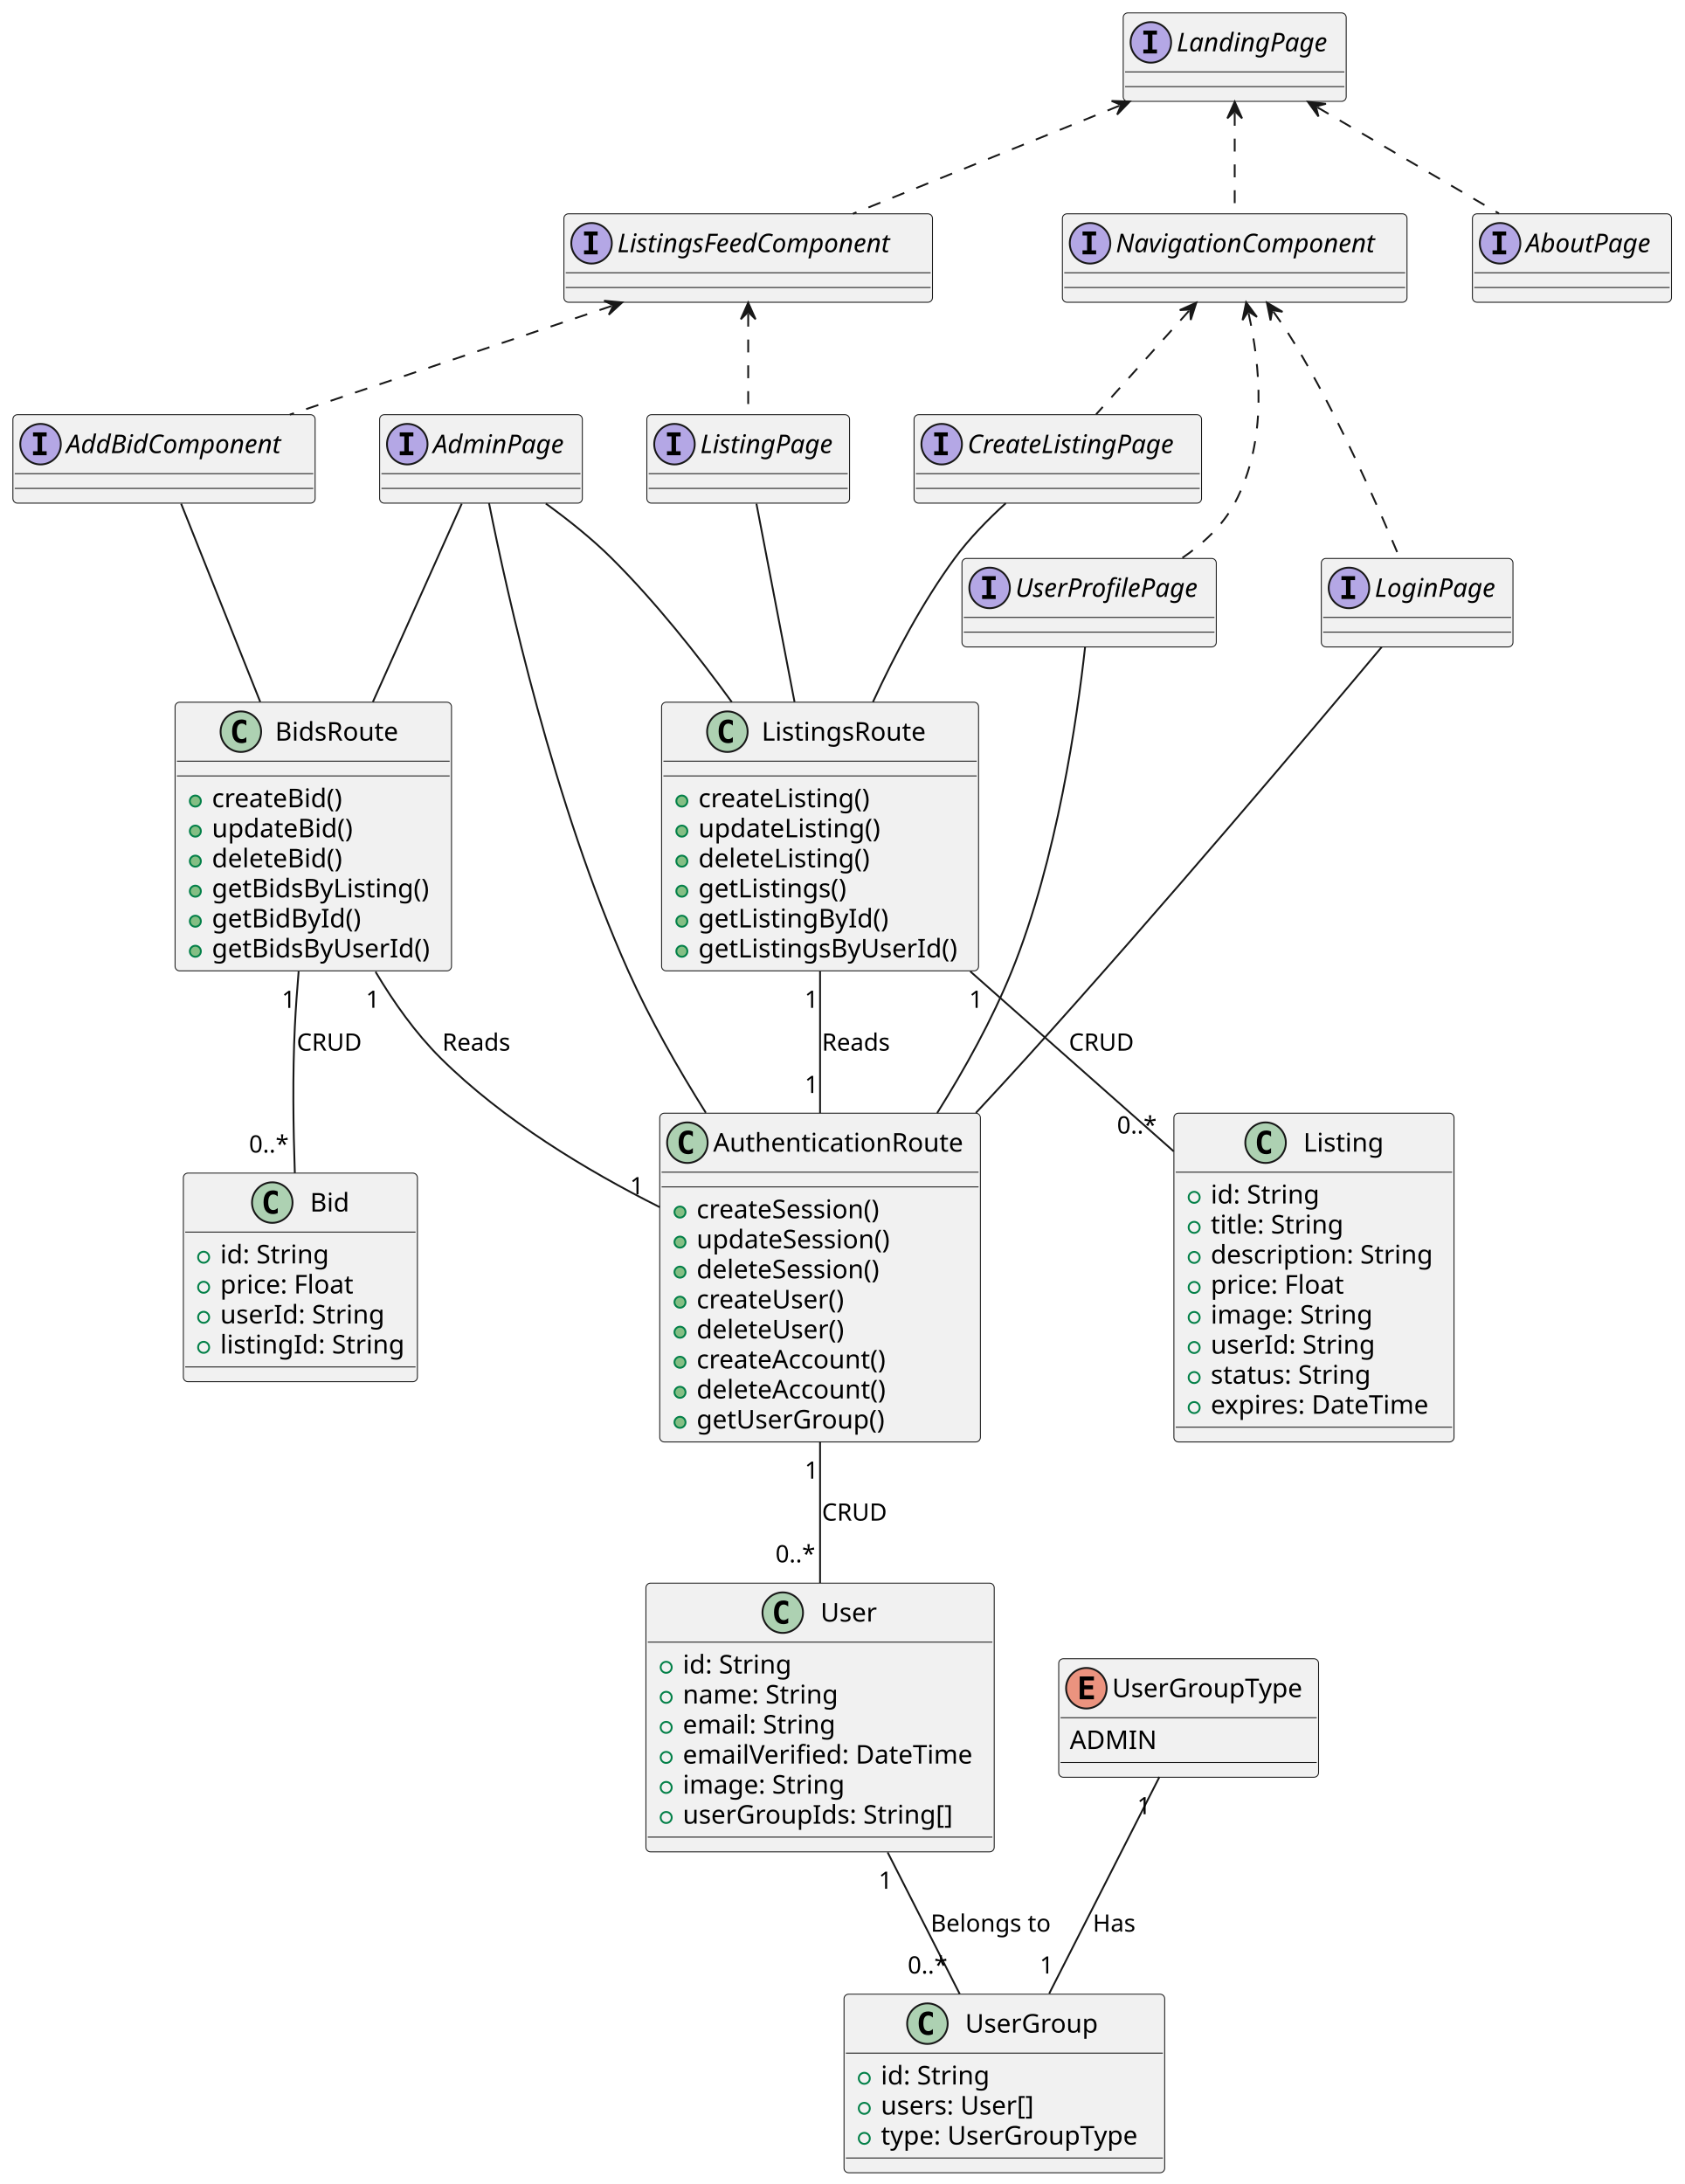
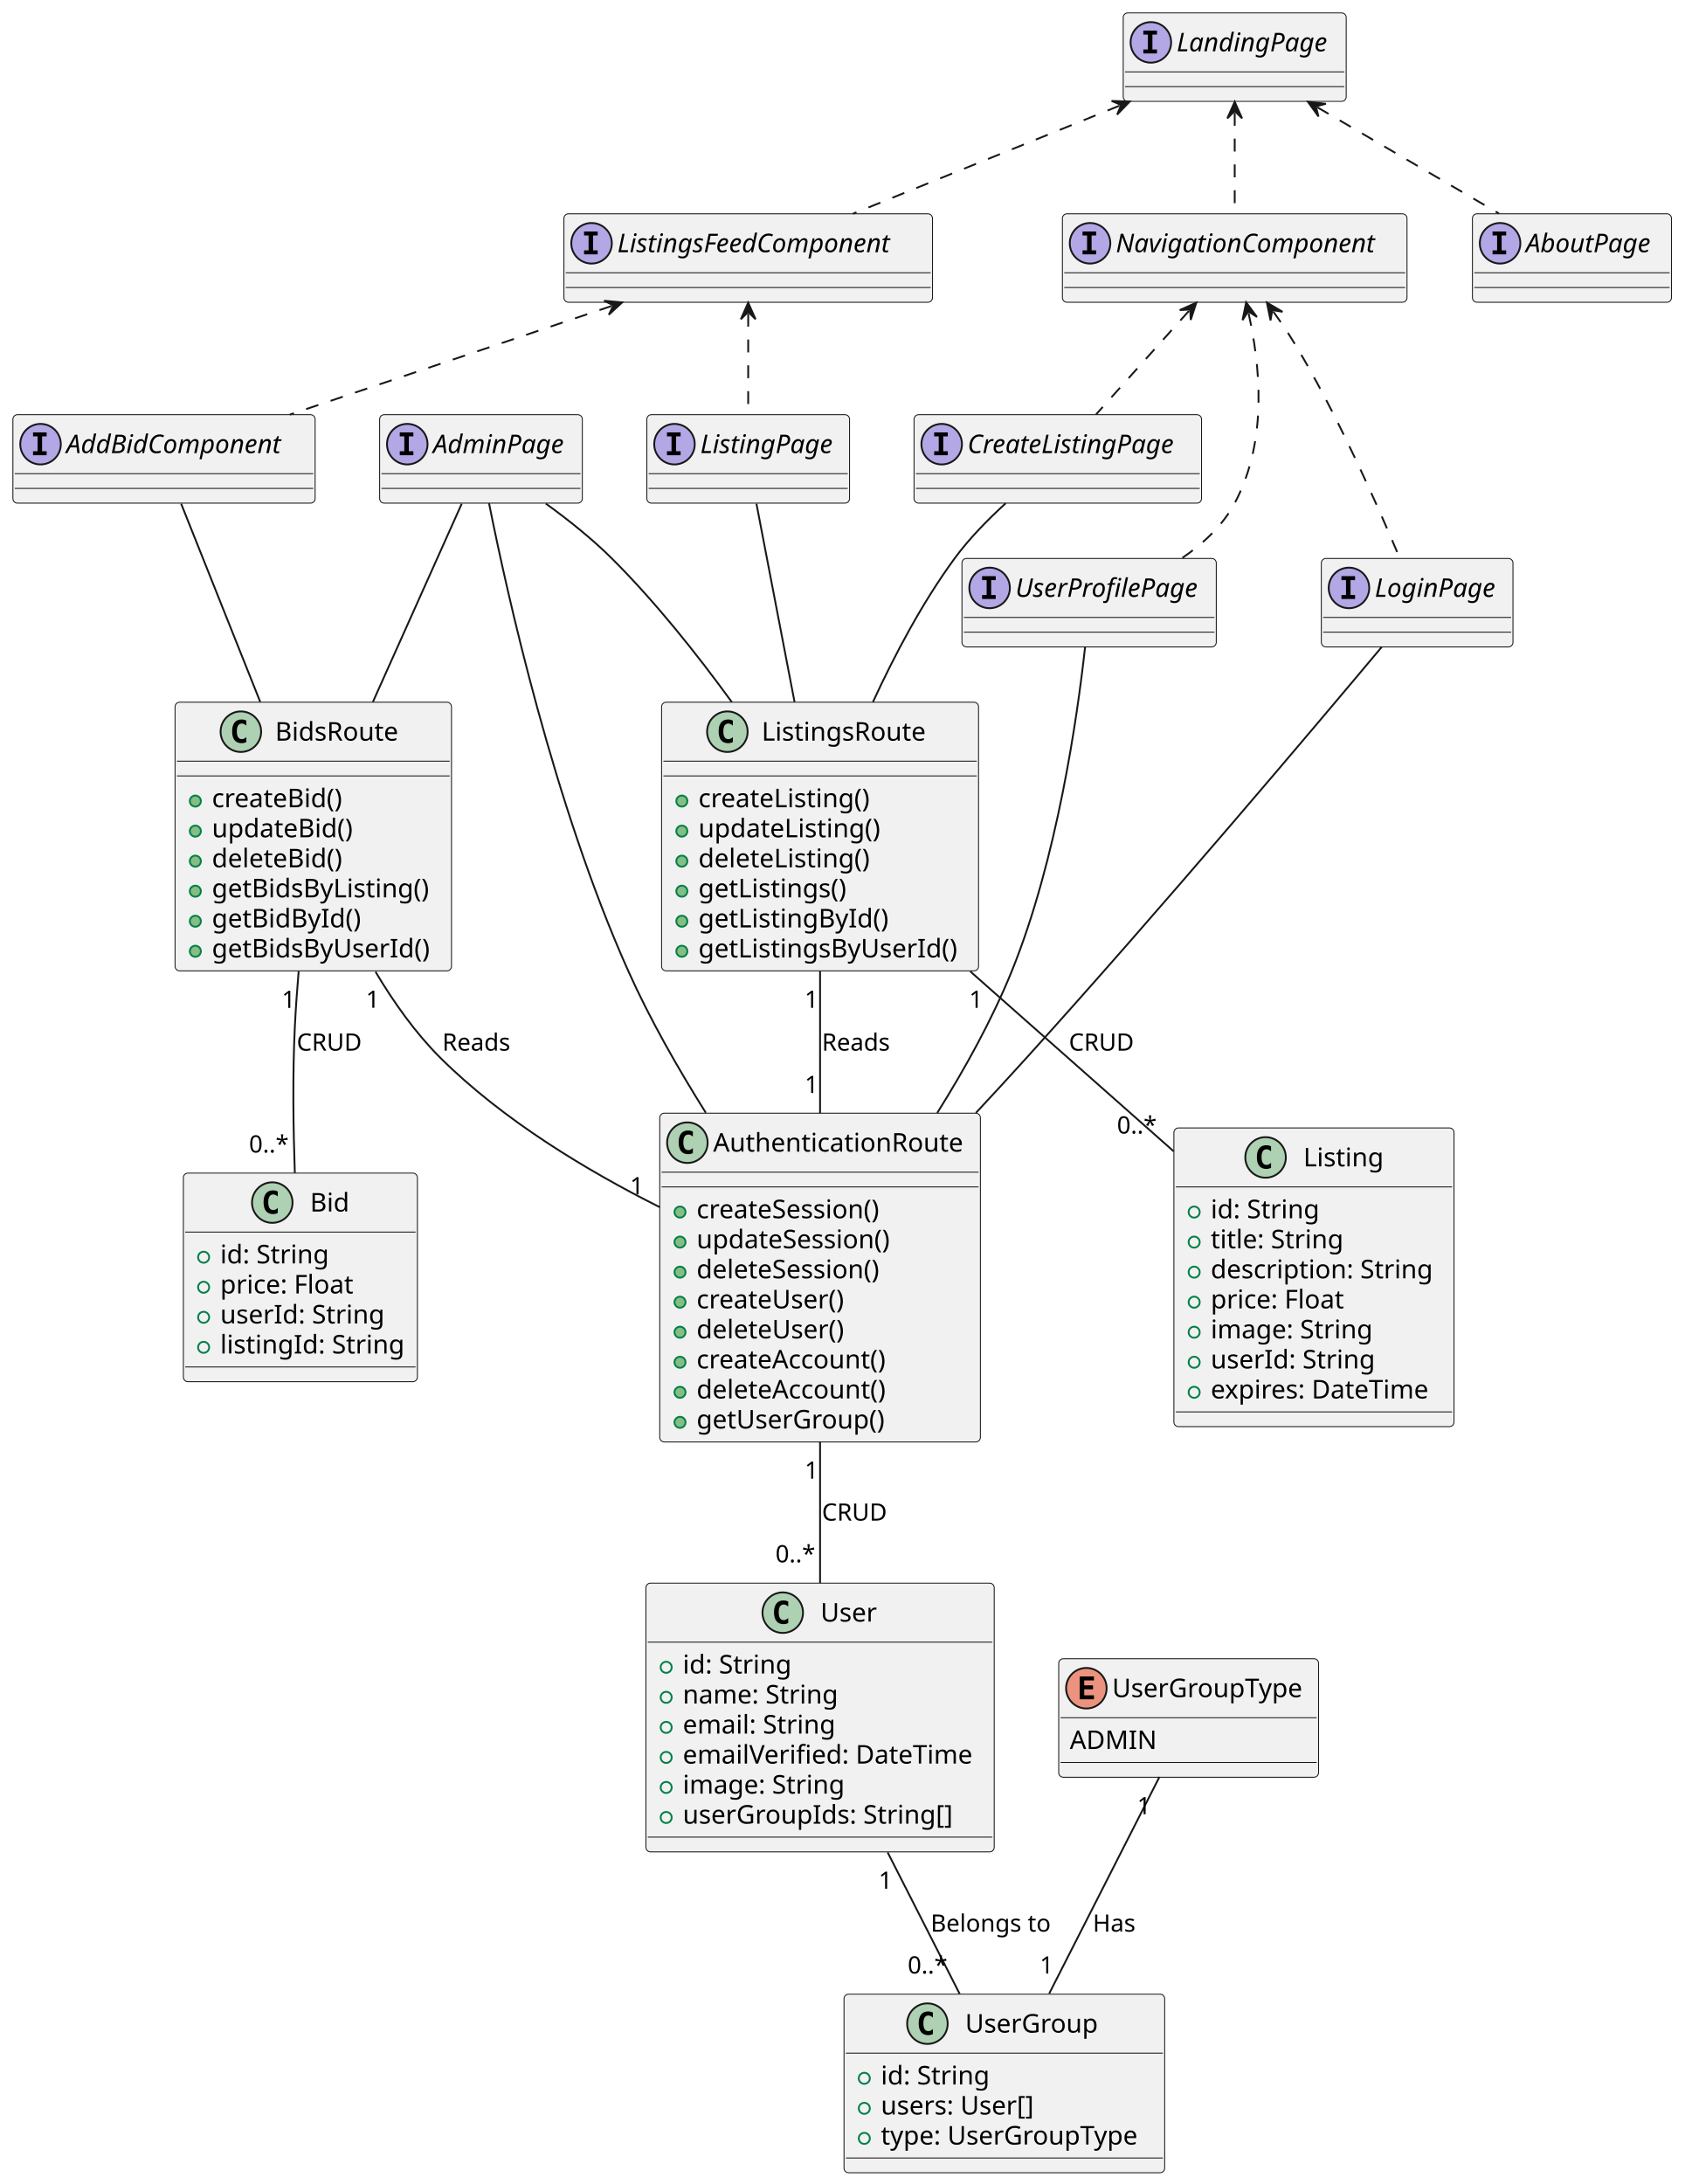
<svg xmlns="http://www.w3.org/2000/svg" contentStyleType="text/css" height="1185px" preserveAspectRatio="none" style="width:914px;height:1185px;background:#FFFFFF;" version="1.1" viewBox="0 0 914 1185" width="914px" zoomAndPan="magnify">
  <defs />
  <g>
    <g id="elem_User">
      <rect codeLine="24" fill="#F1F1F1" height="145.781" id="User" rx="2.5" ry="2.5" style="stroke:#181818;stroke-width:0.5;" width="189" x="350.5" y="859" />
      <ellipse cx="424.75" cy="875" fill="#ADD1B2" rx="11" ry="11" style="stroke:#181818;stroke-width:1.0;" />
      <path d="M427.719,880.641 Q427.141,880.938 426.5,881.078 Q425.859,881.234 425.156,881.234 Q422.656,881.234 421.328,879.594 Q420.016,877.938 420.016,874.812 Q420.016,871.688 421.328,870.031 Q422.656,868.375 425.156,868.375 Q425.859,868.375 426.5,868.531 Q427.156,868.688 427.719,868.984 L427.719,871.703 Q427.094,871.125 426.5,870.859 Q425.906,870.578 425.281,870.578 Q423.938,870.578 423.25,871.656 Q422.562,872.719 422.562,874.812 Q422.562,876.906 423.25,877.984 Q423.938,879.047 425.281,879.047 Q425.906,879.047 426.5,878.781 Q427.094,878.5 427.719,877.922 L427.719,880.641 Z " fill="#000000" />
      <text fill="#000000" font-family="sans-serif" font-size="14" lengthAdjust="spacing" textLength="32" x="445.25" y="879.847">User</text>
      <line style="stroke:#181818;stroke-width:0.5;" x1="351.5" x2="538.5" y1="891" y2="891" />
      <ellipse cx="361.5" cy="904.648" fill="none" rx="3" ry="3" style="stroke:#038048;stroke-width:1.0;" />
      <text fill="#000000" font-family="sans-serif" font-size="14" lengthAdjust="spacing" textLength="61" x="370.5" y="907.995">id: String</text>
      <ellipse cx="361.5" cy="920.945" fill="none" rx="3" ry="3" style="stroke:#038048;stroke-width:1.0;" />
      <text fill="#000000" font-family="sans-serif" font-size="14" lengthAdjust="spacing" textLength="88" x="370.5" y="924.292">name: String</text>
      <ellipse cx="361.5" cy="937.242" fill="none" rx="3" ry="3" style="stroke:#038048;stroke-width:1.0;" />
      <text fill="#000000" font-family="sans-serif" font-size="14" lengthAdjust="spacing" textLength="85" x="370.5" y="940.589">email: String</text>
      <ellipse cx="361.5" cy="953.539" fill="none" rx="3" ry="3" style="stroke:#038048;stroke-width:1.0;" />
      <text fill="#000000" font-family="sans-serif" font-size="14" lengthAdjust="spacing" textLength="163" x="370.5" y="956.886">emailVerified: DateTime</text>
      <ellipse cx="361.5" cy="969.836" fill="none" rx="3" ry="3" style="stroke:#038048;stroke-width:1.0;" />
      <text fill="#000000" font-family="sans-serif" font-size="14" lengthAdjust="spacing" textLength="91" x="370.5" y="973.183">image: String</text>
      <ellipse cx="361.5" cy="986.133" fill="none" rx="3" ry="3" style="stroke:#038048;stroke-width:1.0;" />
      <text fill="#000000" font-family="sans-serif" font-size="14" lengthAdjust="spacing" textLength="153" x="370.5" y="989.48">userGroupIds: String[]</text>
      <line style="stroke:#181818;stroke-width:0.5;" x1="351.5" x2="538.5" y1="996.781" y2="996.781" />
    </g>
    <g id="elem_Listing">
-       <rect codeLine="33" fill="#F1F1F1" height="178.375" id="Listing" rx="2.5" ry="2.5" style="stroke:#181818;stroke-width:0.5;" width="152" x="637" y="604" />
-       <ellipse cx="686.75" cy="620" fill="#ADD1B2" rx="11" ry="11" style="stroke:#181818;stroke-width:1.0;" />
-       <path d="M689.719,625.641 Q689.141,625.938 688.5,626.078 Q687.859,626.234 687.156,626.234 Q684.656,626.234 683.328,624.594 Q682.016,622.938 682.016,619.812 Q682.016,616.688 683.328,615.031 Q684.656,613.375 687.156,613.375 Q687.859,613.375 688.5,613.531 Q689.156,613.688 689.719,613.984 L689.719,616.703 Q689.094,616.125 688.5,615.859 Q687.906,615.578 687.281,615.578 Q685.938,615.578 685.25,616.656 Q684.562,617.719 684.562,619.812 Q684.562,621.906 685.25,622.984 Q685.938,624.047 687.281,624.047 Q687.906,624.047 688.5,623.781 Q689.094,623.5 689.719,622.922 L689.719,625.641 Z " fill="#000000" />
-       <text fill="#000000" font-family="sans-serif" font-size="14" lengthAdjust="spacing" textLength="44" x="707.25" y="624.847">Listing</text>
-       <line style="stroke:#181818;stroke-width:0.5;" x1="638" x2="788" y1="636" y2="636" />
-       <ellipse cx="648" cy="649.648" fill="none" rx="3" ry="3" style="stroke:#038048;stroke-width:1.0;" />
-       <text fill="#000000" font-family="sans-serif" font-size="14" lengthAdjust="spacing" textLength="61" x="657" y="652.995">id: String</text>
-       <ellipse cx="648" cy="665.945" fill="none" rx="3" ry="3" style="stroke:#038048;stroke-width:1.0;" />
-       <text fill="#000000" font-family="sans-serif" font-size="14" lengthAdjust="spacing" textLength="74" x="657" y="669.292">title: String</text>
-       <ellipse cx="648" cy="682.242" fill="none" rx="3" ry="3" style="stroke:#038048;stroke-width:1.0;" />
-       <text fill="#000000" font-family="sans-serif" font-size="14" lengthAdjust="spacing" textLength="126" x="657" y="685.589">description: String</text>
-       <ellipse cx="648" cy="698.539" fill="none" rx="3" ry="3" style="stroke:#038048;stroke-width:1.0;" />
-       <text fill="#000000" font-family="sans-serif" font-size="14" lengthAdjust="spacing" textLength="76" x="657" y="701.886">price: Float</text>
-       <ellipse cx="648" cy="714.836" fill="none" rx="3" ry="3" style="stroke:#038048;stroke-width:1.0;" />
-       <text fill="#000000" font-family="sans-serif" font-size="14" lengthAdjust="spacing" textLength="91" x="657" y="718.183">image: String</text>
-       <ellipse cx="648" cy="731.133" fill="none" rx="3" ry="3" style="stroke:#038048;stroke-width:1.0;" />
-       <text fill="#000000" font-family="sans-serif" font-size="14" lengthAdjust="spacing" textLength="92" x="657" y="734.48">userId: String</text>
-       <ellipse cx="648" cy="747.43" fill="none" rx="3" ry="3" style="stroke:#038048;stroke-width:1.0;" />
-       <text fill="#000000" font-family="sans-serif" font-size="14" lengthAdjust="spacing" textLength="92" x="657" y="750.776">status: String</text>
-       <ellipse cx="648" cy="763.727" fill="none" rx="3" ry="3" style="stroke:#038048;stroke-width:1.0;" />
-       <text fill="#000000" font-family="sans-serif" font-size="14" lengthAdjust="spacing" textLength="126" x="657" y="767.073">expires: DateTime</text>
-       <line style="stroke:#181818;stroke-width:0.5;" x1="638" x2="788" y1="774.375" y2="774.375" />
+       <rect codeLine="33" fill="#F1F1F1" height="162.078" id="Listing" rx="2.5" ry="2.5" style="stroke:#181818;stroke-width:0.5;" width="152" x="637" y="612" />
+       <ellipse cx="686.75" cy="628" fill="#ADD1B2" rx="11" ry="11" style="stroke:#181818;stroke-width:1.0;" />
+       <path d="M689.719,633.641 Q689.141,633.938 688.5,634.078 Q687.859,634.234 687.156,634.234 Q684.656,634.234 683.328,632.594 Q682.016,630.938 682.016,627.812 Q682.016,624.688 683.328,623.031 Q684.656,621.375 687.156,621.375 Q687.859,621.375 688.5,621.531 Q689.156,621.688 689.719,621.984 L689.719,624.703 Q689.094,624.125 688.5,623.859 Q687.906,623.578 687.281,623.578 Q685.938,623.578 685.25,624.656 Q684.562,625.719 684.562,627.812 Q684.562,629.906 685.25,630.984 Q685.938,632.047 687.281,632.047 Q687.906,632.047 688.5,631.781 Q689.094,631.5 689.719,630.922 L689.719,633.641 Z " fill="#000000" />
+       <text fill="#000000" font-family="sans-serif" font-size="14" lengthAdjust="spacing" textLength="44" x="707.25" y="632.847">Listing</text>
+       <line style="stroke:#181818;stroke-width:0.5;" x1="638" x2="788" y1="644" y2="644" />
+       <ellipse cx="648" cy="657.648" fill="none" rx="3" ry="3" style="stroke:#038048;stroke-width:1.0;" />
+       <text fill="#000000" font-family="sans-serif" font-size="14" lengthAdjust="spacing" textLength="61" x="657" y="660.995">id: String</text>
+       <ellipse cx="648" cy="673.945" fill="none" rx="3" ry="3" style="stroke:#038048;stroke-width:1.0;" />
+       <text fill="#000000" font-family="sans-serif" font-size="14" lengthAdjust="spacing" textLength="74" x="657" y="677.292">title: String</text>
+       <ellipse cx="648" cy="690.242" fill="none" rx="3" ry="3" style="stroke:#038048;stroke-width:1.0;" />
+       <text fill="#000000" font-family="sans-serif" font-size="14" lengthAdjust="spacing" textLength="126" x="657" y="693.589">description: String</text>
+       <ellipse cx="648" cy="706.539" fill="none" rx="3" ry="3" style="stroke:#038048;stroke-width:1.0;" />
+       <text fill="#000000" font-family="sans-serif" font-size="14" lengthAdjust="spacing" textLength="76" x="657" y="709.886">price: Float</text>
+       <ellipse cx="648" cy="722.836" fill="none" rx="3" ry="3" style="stroke:#038048;stroke-width:1.0;" />
+       <text fill="#000000" font-family="sans-serif" font-size="14" lengthAdjust="spacing" textLength="91" x="657" y="726.183">image: String</text>
+       <ellipse cx="648" cy="739.133" fill="none" rx="3" ry="3" style="stroke:#038048;stroke-width:1.0;" />
+       <text fill="#000000" font-family="sans-serif" font-size="14" lengthAdjust="spacing" textLength="92" x="657" y="742.48">userId: String</text>
+       <ellipse cx="648" cy="755.43" fill="none" rx="3" ry="3" style="stroke:#038048;stroke-width:1.0;" />
+       <text fill="#000000" font-family="sans-serif" font-size="14" lengthAdjust="spacing" textLength="126" x="657" y="758.776">expires: DateTime</text>
+       <line style="stroke:#181818;stroke-width:0.5;" x1="638" x2="788" y1="766.078" y2="766.078" />
    </g>
    <g id="elem_Bid">
      <rect codeLine="44" fill="#F1F1F1" height="113.188" id="Bid" rx="2.5" ry="2.5" style="stroke:#181818;stroke-width:0.5;" width="127" x="99.5" y="636.5" />
      <ellipse cx="147.75" cy="652.5" fill="#ADD1B2" rx="11" ry="11" style="stroke:#181818;stroke-width:1.0;" />
      <path d="M150.719,658.141 Q150.141,658.438 149.5,658.578 Q148.859,658.734 148.156,658.734 Q145.656,658.734 144.328,657.094 Q143.016,655.438 143.016,652.312 Q143.016,649.188 144.328,647.531 Q145.656,645.875 148.156,645.875 Q148.859,645.875 149.5,646.031 Q150.156,646.188 150.719,646.484 L150.719,649.203 Q150.094,648.625 149.5,648.359 Q148.906,648.078 148.281,648.078 Q146.938,648.078 146.25,649.156 Q145.562,650.219 145.562,652.312 Q145.562,654.406 146.25,655.484 Q146.938,656.547 148.281,656.547 Q148.906,656.547 149.5,656.281 Q150.094,656 150.719,655.422 L150.719,658.141 Z " fill="#000000" />
      <text fill="#000000" font-family="sans-serif" font-size="14" lengthAdjust="spacing" textLength="22" x="168.25" y="657.347">Bid</text>
      <line style="stroke:#181818;stroke-width:0.5;" x1="100.5" x2="225.5" y1="668.5" y2="668.5" />
      <ellipse cx="110.5" cy="682.148" fill="none" rx="3" ry="3" style="stroke:#038048;stroke-width:1.0;" />
      <text fill="#000000" font-family="sans-serif" font-size="14" lengthAdjust="spacing" textLength="61" x="119.5" y="685.495">id: String</text>
      <ellipse cx="110.5" cy="698.445" fill="none" rx="3" ry="3" style="stroke:#038048;stroke-width:1.0;" />
      <text fill="#000000" font-family="sans-serif" font-size="14" lengthAdjust="spacing" textLength="76" x="119.5" y="701.792">price: Float</text>
      <ellipse cx="110.5" cy="714.742" fill="none" rx="3" ry="3" style="stroke:#038048;stroke-width:1.0;" />
      <text fill="#000000" font-family="sans-serif" font-size="14" lengthAdjust="spacing" textLength="92" x="119.5" y="718.089">userId: String</text>
      <ellipse cx="110.5" cy="731.039" fill="none" rx="3" ry="3" style="stroke:#038048;stroke-width:1.0;" />
      <text fill="#000000" font-family="sans-serif" font-size="14" lengthAdjust="spacing" textLength="101" x="119.5" y="734.386">listingId: String</text>
      <line style="stroke:#181818;stroke-width:0.5;" x1="100.5" x2="225.5" y1="741.688" y2="741.688" />
    </g>
    <g id="elem_UserGroupType">
      <rect codeLine="50" fill="#F1F1F1" height="64.297" id="UserGroupType" rx="2.5" ry="2.5" style="stroke:#181818;stroke-width:0.5;" width="141" x="574.5" y="900" />
      <ellipse cx="589.5" cy="916" fill="#EB937F" rx="11" ry="11" style="stroke:#181818;stroke-width:1.0;" />
      <path d="M593.609,922 L585.891,922 L585.891,909.609 L593.609,909.609 L593.609,911.766 L588.344,911.766 L588.344,914.438 L593.109,914.438 L593.109,916.594 L588.344,916.594 L588.344,919.844 L593.609,919.844 L593.609,922 Z " fill="#000000" />
      <text fill="#000000" font-family="sans-serif" font-size="14" lengthAdjust="spacing" textLength="109" x="603.5" y="920.847">UserGroupType</text>
      <line style="stroke:#181818;stroke-width:0.5;" x1="575.5" x2="714.5" y1="932" y2="932" />
      <text fill="#000000" font-family="sans-serif" font-size="14" lengthAdjust="spacing" textLength="45" x="580.5" y="948.995">ADMIN</text>
      <line style="stroke:#181818;stroke-width:0.5;" x1="575.5" x2="714.5" y1="956.297" y2="956.297" />
    </g>
    <g id="elem_UserGroup">
      <rect codeLine="54" fill="#F1F1F1" height="96.891" id="UserGroup" rx="2.5" ry="2.5" style="stroke:#181818;stroke-width:0.5;" width="174" x="458" y="1082" />
      <ellipse cx="503.25" cy="1098" fill="#ADD1B2" rx="11" ry="11" style="stroke:#181818;stroke-width:1.0;" />
      <path d="M506.219,1103.641 Q505.641,1103.938 505,1104.078 Q504.359,1104.234 503.656,1104.234 Q501.156,1104.234 499.828,1102.594 Q498.516,1100.938 498.516,1097.812 Q498.516,1094.688 499.828,1093.031 Q501.156,1091.375 503.656,1091.375 Q504.359,1091.375 505,1091.531 Q505.656,1091.688 506.219,1091.984 L506.219,1094.703 Q505.594,1094.125 505,1093.859 Q504.406,1093.578 503.781,1093.578 Q502.438,1093.578 501.75,1094.656 Q501.062,1095.719 501.062,1097.812 Q501.062,1099.906 501.75,1100.984 Q502.438,1102.047 503.781,1102.047 Q504.406,1102.047 505,1101.781 Q505.594,1101.5 506.219,1100.922 L506.219,1103.641 Z " fill="#000000" />
      <text fill="#000000" font-family="sans-serif" font-size="14" lengthAdjust="spacing" textLength="75" x="523.75" y="1102.847">UserGroup</text>
      <line style="stroke:#181818;stroke-width:0.5;" x1="459" x2="631" y1="1114" y2="1114" />
      <ellipse cx="469" cy="1127.648" fill="none" rx="3" ry="3" style="stroke:#038048;stroke-width:1.0;" />
      <text fill="#000000" font-family="sans-serif" font-size="14" lengthAdjust="spacing" textLength="61" x="478" y="1130.995">id: String</text>
      <ellipse cx="469" cy="1143.945" fill="none" rx="3" ry="3" style="stroke:#038048;stroke-width:1.0;" />
      <text fill="#000000" font-family="sans-serif" font-size="14" lengthAdjust="spacing" textLength="90" x="478" y="1147.292">users: User[]</text>
      <ellipse cx="469" cy="1160.242" fill="none" rx="3" ry="3" style="stroke:#038048;stroke-width:1.0;" />
      <text fill="#000000" font-family="sans-serif" font-size="14" lengthAdjust="spacing" textLength="148" x="478" y="1163.589">type: UserGroupType</text>
      <line style="stroke:#181818;stroke-width:0.5;" x1="459" x2="631" y1="1170.891" y2="1170.891" />
    </g>
    <g id="elem_ListingsRoute">
      <rect codeLine="68" fill="#F1F1F1" height="145.781" id="ListingsRoute" rx="2.5" ry="2.5" style="stroke:#181818;stroke-width:0.5;" width="172" x="359" y="381" />
      <ellipse cx="394.7" cy="397" fill="#ADD1B2" rx="11" ry="11" style="stroke:#181818;stroke-width:1.0;" />
      <path d="M397.669,402.641 Q397.091,402.938 396.45,403.078 Q395.809,403.234 395.106,403.234 Q392.606,403.234 391.278,401.594 Q389.966,399.938 389.966,396.812 Q389.966,393.688 391.278,392.031 Q392.606,390.375 395.106,390.375 Q395.809,390.375 396.45,390.531 Q397.106,390.688 397.669,390.984 L397.669,393.703 Q397.044,393.125 396.45,392.859 Q395.856,392.578 395.231,392.578 Q393.887,392.578 393.2,393.656 Q392.512,394.719 392.512,396.812 Q392.512,398.906 393.2,399.984 Q393.887,401.047 395.231,401.047 Q395.856,401.047 396.45,400.781 Q397.044,400.5 397.669,399.922 L397.669,402.641 Z " fill="#000000" />
      <text fill="#000000" font-family="sans-serif" font-size="14" lengthAdjust="spacing" textLength="94" x="413.3" y="401.847">ListingsRoute</text>
      <line style="stroke:#181818;stroke-width:0.5;" x1="360" x2="530" y1="413" y2="413" />
      <line style="stroke:#181818;stroke-width:0.5;" x1="360" x2="530" y1="421" y2="421" />
      <ellipse cx="370" cy="434.648" fill="#84BE84" rx="3" ry="3" style="stroke:#038048;stroke-width:1.0;" />
      <text fill="#000000" font-family="sans-serif" font-size="14" lengthAdjust="spacing" textLength="98" x="379" y="437.995">createListing()</text>
      <ellipse cx="370" cy="450.945" fill="#84BE84" rx="3" ry="3" style="stroke:#038048;stroke-width:1.0;" />
      <text fill="#000000" font-family="sans-serif" font-size="14" lengthAdjust="spacing" textLength="103" x="379" y="454.292">updateListing()</text>
      <ellipse cx="370" cy="467.242" fill="#84BE84" rx="3" ry="3" style="stroke:#038048;stroke-width:1.0;" />
      <text fill="#000000" font-family="sans-serif" font-size="14" lengthAdjust="spacing" textLength="98" x="379" y="470.589">deleteListing()</text>
      <ellipse cx="370" cy="483.539" fill="#84BE84" rx="3" ry="3" style="stroke:#038048;stroke-width:1.0;" />
      <text fill="#000000" font-family="sans-serif" font-size="14" lengthAdjust="spacing" textLength="85" x="379" y="486.886">getListings()</text>
      <ellipse cx="370" cy="499.836" fill="#84BE84" rx="3" ry="3" style="stroke:#038048;stroke-width:1.0;" />
      <text fill="#000000" font-family="sans-serif" font-size="14" lengthAdjust="spacing" textLength="106" x="379" y="503.183">getListingById()</text>
      <ellipse cx="370" cy="516.133" fill="#84BE84" rx="3" ry="3" style="stroke:#038048;stroke-width:1.0;" />
      <text fill="#000000" font-family="sans-serif" font-size="14" lengthAdjust="spacing" textLength="146" x="379" y="519.48">getListingsByUserId()</text>
    </g>
    <g id="elem_AuthenticationRoute">
      <rect codeLine="77" fill="#F1F1F1" height="178.375" id="AuthenticationRoute" rx="2.5" ry="2.5" style="stroke:#181818;stroke-width:0.5;" width="174" x="358" y="604" />
      <ellipse cx="373" cy="620" fill="#ADD1B2" rx="11" ry="11" style="stroke:#181818;stroke-width:1.0;" />
      <path d="M375.969,625.641 Q375.391,625.938 374.75,626.078 Q374.109,626.234 373.406,626.234 Q370.906,626.234 369.578,624.594 Q368.266,622.938 368.266,619.812 Q368.266,616.688 369.578,615.031 Q370.906,613.375 373.406,613.375 Q374.109,613.375 374.75,613.531 Q375.406,613.688 375.969,613.984 L375.969,616.703 Q375.344,616.125 374.75,615.859 Q374.156,615.578 373.531,615.578 Q372.188,615.578 371.5,616.656 Q370.812,617.719 370.812,619.812 Q370.812,621.906 371.5,622.984 Q372.188,624.047 373.531,624.047 Q374.156,624.047 374.75,623.781 Q375.344,623.5 375.969,622.922 L375.969,625.641 Z " fill="#000000" />
      <text fill="#000000" font-family="sans-serif" font-size="14" lengthAdjust="spacing" textLength="142" x="387" y="624.847">AuthenticationRoute</text>
      <line style="stroke:#181818;stroke-width:0.5;" x1="359" x2="531" y1="636" y2="636" />
      <line style="stroke:#181818;stroke-width:0.5;" x1="359" x2="531" y1="644" y2="644" />
      <ellipse cx="369" cy="657.648" fill="#84BE84" rx="3" ry="3" style="stroke:#038048;stroke-width:1.0;" />
      <text fill="#000000" font-family="sans-serif" font-size="14" lengthAdjust="spacing" textLength="109" x="378" y="660.995">createSession()</text>
      <ellipse cx="369" cy="673.945" fill="#84BE84" rx="3" ry="3" style="stroke:#038048;stroke-width:1.0;" />
      <text fill="#000000" font-family="sans-serif" font-size="14" lengthAdjust="spacing" textLength="114" x="378" y="677.292">updateSession()</text>
      <ellipse cx="369" cy="690.242" fill="#84BE84" rx="3" ry="3" style="stroke:#038048;stroke-width:1.0;" />
      <text fill="#000000" font-family="sans-serif" font-size="14" lengthAdjust="spacing" textLength="109" x="378" y="693.589">deleteSession()</text>
      <ellipse cx="369" cy="706.539" fill="#84BE84" rx="3" ry="3" style="stroke:#038048;stroke-width:1.0;" />
      <text fill="#000000" font-family="sans-serif" font-size="14" lengthAdjust="spacing" textLength="86" x="378" y="709.886">createUser()</text>
      <ellipse cx="369" cy="722.836" fill="#84BE84" rx="3" ry="3" style="stroke:#038048;stroke-width:1.0;" />
      <text fill="#000000" font-family="sans-serif" font-size="14" lengthAdjust="spacing" textLength="86" x="378" y="726.183">deleteUser()</text>
      <ellipse cx="369" cy="739.133" fill="#84BE84" rx="3" ry="3" style="stroke:#038048;stroke-width:1.0;" />
      <text fill="#000000" font-family="sans-serif" font-size="14" lengthAdjust="spacing" textLength="111" x="378" y="742.48">createAccount()</text>
      <ellipse cx="369" cy="755.43" fill="#84BE84" rx="3" ry="3" style="stroke:#038048;stroke-width:1.0;" />
      <text fill="#000000" font-family="sans-serif" font-size="14" lengthAdjust="spacing" textLength="111" x="378" y="758.776">deleteAccount()</text>
      <ellipse cx="369" cy="771.727" fill="#84BE84" rx="3" ry="3" style="stroke:#038048;stroke-width:1.0;" />
      <text fill="#000000" font-family="sans-serif" font-size="14" lengthAdjust="spacing" textLength="108" x="378" y="775.073">getUserGroup()</text>
    </g>
    <g id="elem_BidsRoute">
      <rect codeLine="88" fill="#F1F1F1" height="145.781" id="BidsRoute" rx="2.5" ry="2.5" style="stroke:#181818;stroke-width:0.5;" width="150" x="95" y="381" />
      <ellipse cx="130.7" cy="397" fill="#ADD1B2" rx="11" ry="11" style="stroke:#181818;stroke-width:1.0;" />
      <path d="M133.669,402.641 Q133.091,402.938 132.45,403.078 Q131.809,403.234 131.106,403.234 Q128.606,403.234 127.278,401.594 Q125.966,399.938 125.966,396.812 Q125.966,393.688 127.278,392.031 Q128.606,390.375 131.106,390.375 Q131.809,390.375 132.45,390.531 Q133.106,390.688 133.669,390.984 L133.669,393.703 Q133.044,393.125 132.45,392.859 Q131.856,392.578 131.231,392.578 Q129.887,392.578 129.2,393.656 Q128.512,394.719 128.512,396.812 Q128.512,398.906 129.2,399.984 Q129.887,401.047 131.231,401.047 Q131.856,401.047 132.45,400.781 Q133.044,400.5 133.669,399.922 L133.669,402.641 Z " fill="#000000" />
      <text fill="#000000" font-family="sans-serif" font-size="14" lengthAdjust="spacing" textLength="72" x="149.3" y="401.847">BidsRoute</text>
      <line style="stroke:#181818;stroke-width:0.5;" x1="96" x2="244" y1="413" y2="413" />
      <line style="stroke:#181818;stroke-width:0.5;" x1="96" x2="244" y1="421" y2="421" />
      <ellipse cx="106" cy="434.648" fill="#84BE84" rx="3" ry="3" style="stroke:#038048;stroke-width:1.0;" />
      <text fill="#000000" font-family="sans-serif" font-size="14" lengthAdjust="spacing" textLength="76" x="115" y="437.995">createBid()</text>
      <ellipse cx="106" cy="450.945" fill="#84BE84" rx="3" ry="3" style="stroke:#038048;stroke-width:1.0;" />
      <text fill="#000000" font-family="sans-serif" font-size="14" lengthAdjust="spacing" textLength="81" x="115" y="454.292">updateBid()</text>
      <ellipse cx="106" cy="467.242" fill="#84BE84" rx="3" ry="3" style="stroke:#038048;stroke-width:1.0;" />
      <text fill="#000000" font-family="sans-serif" font-size="14" lengthAdjust="spacing" textLength="76" x="115" y="470.589">deleteBid()</text>
      <ellipse cx="106" cy="483.539" fill="#84BE84" rx="3" ry="3" style="stroke:#038048;stroke-width:1.0;" />
      <text fill="#000000" font-family="sans-serif" font-size="14" lengthAdjust="spacing" textLength="124" x="115" y="486.886">getBidsByListing()</text>
      <ellipse cx="106" cy="499.836" fill="#84BE84" rx="3" ry="3" style="stroke:#038048;stroke-width:1.0;" />
      <text fill="#000000" font-family="sans-serif" font-size="14" lengthAdjust="spacing" textLength="84" x="115" y="503.183">getBidById()</text>
      <ellipse cx="106" cy="516.133" fill="#84BE84" rx="3" ry="3" style="stroke:#038048;stroke-width:1.0;" />
      <text fill="#000000" font-family="sans-serif" font-size="14" lengthAdjust="spacing" textLength="124" x="115" y="519.48">getBidsByUserId()</text>
    </g>
    <g id="elem_LandingPage">
      <rect codeLine="109" fill="#F1F1F1" height="48" id="LandingPage" rx="2.5" ry="2.5" style="stroke:#181818;stroke-width:0.5;" width="121" x="609.5" y="7" />
      <ellipse cx="624.5" cy="23" fill="#B4A7E5" rx="11" ry="11" style="stroke:#181818;stroke-width:1.0;" />
      <path d="M620.422,18.766 L620.422,16.609 L627.812,16.609 L627.812,18.766 L625.344,18.766 L625.344,26.844 L627.812,26.844 L627.812,29 L620.422,29 L620.422,26.844 L622.891,26.844 L622.891,18.766 L620.422,18.766 Z " fill="#000000" />
      <text fill="#000000" font-family="sans-serif" font-size="14" font-style="italic" lengthAdjust="spacing" textLength="89" x="638.5" y="27.847">LandingPage</text>
      <line style="stroke:#181818;stroke-width:0.5;" x1="610.5" x2="729.5" y1="39" y2="39" />
      <line style="stroke:#181818;stroke-width:0.5;" x1="610.5" x2="729.5" y1="47" y2="47" />
    </g>
    <g id="elem_AboutPage">
      <rect codeLine="110" fill="#F1F1F1" height="48" id="AboutPage" rx="2.5" ry="2.5" style="stroke:#181818;stroke-width:0.5;" width="108" x="799" y="116" />
      <ellipse cx="814" cy="132" fill="#B4A7E5" rx="11" ry="11" style="stroke:#181818;stroke-width:1.0;" />
      <path d="M809.922,127.766 L809.922,125.609 L817.312,125.609 L817.312,127.766 L814.844,127.766 L814.844,135.844 L817.312,135.844 L817.312,138 L809.922,138 L809.922,135.844 L812.391,135.844 L812.391,127.766 L809.922,127.766 Z " fill="#000000" />
      <text fill="#000000" font-family="sans-serif" font-size="14" font-style="italic" lengthAdjust="spacing" textLength="76" x="828" y="136.847">AboutPage</text>
      <line style="stroke:#181818;stroke-width:0.5;" x1="800" x2="906" y1="148" y2="148" />
      <line style="stroke:#181818;stroke-width:0.5;" x1="800" x2="906" y1="156" y2="156" />
    </g>
    <g id="elem_LoginPage">
      <rect codeLine="111" fill="#F1F1F1" height="48" id="LoginPage" rx="2.5" ry="2.5" style="stroke:#181818;stroke-width:0.5;" width="104" x="717" y="303" />
      <ellipse cx="732" cy="319" fill="#B4A7E5" rx="11" ry="11" style="stroke:#181818;stroke-width:1.0;" />
      <path d="M727.922,314.766 L727.922,312.609 L735.312,312.609 L735.312,314.766 L732.844,314.766 L732.844,322.844 L735.312,322.844 L735.312,325 L727.922,325 L727.922,322.844 L730.391,322.844 L730.391,314.766 L727.922,314.766 Z " fill="#000000" />
      <text fill="#000000" font-family="sans-serif" font-size="14" font-style="italic" lengthAdjust="spacing" textLength="72" x="746" y="323.847">LoginPage</text>
      <line style="stroke:#181818;stroke-width:0.5;" x1="718" x2="820" y1="335" y2="335" />
      <line style="stroke:#181818;stroke-width:0.5;" x1="718" x2="820" y1="343" y2="343" />
    </g>
    <g id="elem_ListingPage">
      <rect codeLine="112" fill="#F1F1F1" height="48" id="ListingPage" rx="2.5" ry="2.5" style="stroke:#181818;stroke-width:0.5;" width="110" x="351" y="225" />
      <ellipse cx="366" cy="241" fill="#B4A7E5" rx="11" ry="11" style="stroke:#181818;stroke-width:1.0;" />
      <path d="M361.922,236.766 L361.922,234.609 L369.312,234.609 L369.312,236.766 L366.844,236.766 L366.844,244.844 L369.312,244.844 L369.312,247 L361.922,247 L361.922,244.844 L364.391,244.844 L364.391,236.766 L361.922,236.766 Z " fill="#000000" />
      <text fill="#000000" font-family="sans-serif" font-size="14" font-style="italic" lengthAdjust="spacing" textLength="78" x="380" y="245.847">ListingPage</text>
      <line style="stroke:#181818;stroke-width:0.5;" x1="352" x2="460" y1="257" y2="257" />
      <line style="stroke:#181818;stroke-width:0.5;" x1="352" x2="460" y1="265" y2="265" />
    </g>
    <g id="elem_CreateListingPage">
      <rect codeLine="113" fill="#F1F1F1" height="48" id="CreateListingPage" rx="2.5" ry="2.5" style="stroke:#181818;stroke-width:0.5;" width="156" x="496" y="225" />
      <ellipse cx="511" cy="241" fill="#B4A7E5" rx="11" ry="11" style="stroke:#181818;stroke-width:1.0;" />
      <path d="M506.922,236.766 L506.922,234.609 L514.312,234.609 L514.312,236.766 L511.844,236.766 L511.844,244.844 L514.312,244.844 L514.312,247 L506.922,247 L506.922,244.844 L509.391,244.844 L509.391,236.766 L506.922,236.766 Z " fill="#000000" />
      <text fill="#000000" font-family="sans-serif" font-size="14" font-style="italic" lengthAdjust="spacing" textLength="124" x="525" y="245.847">CreateListingPage</text>
      <line style="stroke:#181818;stroke-width:0.5;" x1="497" x2="651" y1="257" y2="257" />
      <line style="stroke:#181818;stroke-width:0.5;" x1="497" x2="651" y1="265" y2="265" />
    </g>
    <g id="elem_UserProfilePage">
      <rect codeLine="114" fill="#F1F1F1" height="48" id="UserProfilePage" rx="2.5" ry="2.5" style="stroke:#181818;stroke-width:0.5;" width="138" x="522" y="303" />
      <ellipse cx="537" cy="319" fill="#B4A7E5" rx="11" ry="11" style="stroke:#181818;stroke-width:1.0;" />
      <path d="M532.922,314.766 L532.922,312.609 L540.312,312.609 L540.312,314.766 L537.844,314.766 L537.844,322.844 L540.312,322.844 L540.312,325 L532.922,325 L532.922,322.844 L535.391,322.844 L535.391,314.766 L532.922,314.766 Z " fill="#000000" />
      <text fill="#000000" font-family="sans-serif" font-size="14" font-style="italic" lengthAdjust="spacing" textLength="106" x="551" y="323.847">UserProfilePage</text>
      <line style="stroke:#181818;stroke-width:0.5;" x1="523" x2="659" y1="335" y2="335" />
      <line style="stroke:#181818;stroke-width:0.5;" x1="523" x2="659" y1="343" y2="343" />
    </g>
    <g id="elem_AdminPage">
      <rect codeLine="115" fill="#F1F1F1" height="48" id="AdminPage" rx="2.5" ry="2.5" style="stroke:#181818;stroke-width:0.5;" width="110" x="206" y="225" />
      <ellipse cx="221" cy="241" fill="#B4A7E5" rx="11" ry="11" style="stroke:#181818;stroke-width:1.0;" />
      <path d="M216.922,236.766 L216.922,234.609 L224.312,234.609 L224.312,236.766 L221.844,236.766 L221.844,244.844 L224.312,244.844 L224.312,247 L216.922,247 L216.922,244.844 L219.391,244.844 L219.391,236.766 L216.922,236.766 Z " fill="#000000" />
      <text fill="#000000" font-family="sans-serif" font-size="14" font-style="italic" lengthAdjust="spacing" textLength="78" x="235" y="245.847">AdminPage</text>
      <line style="stroke:#181818;stroke-width:0.5;" x1="207" x2="315" y1="257" y2="257" />
      <line style="stroke:#181818;stroke-width:0.5;" x1="207" x2="315" y1="265" y2="265" />
    </g>
    <g id="elem_NavigationComponent">
      <rect codeLine="116" fill="#F1F1F1" height="48" id="NavigationComponent" rx="2.5" ry="2.5" style="stroke:#181818;stroke-width:0.5;" width="187" x="576.5" y="116" />
      <ellipse cx="591.5" cy="132" fill="#B4A7E5" rx="11" ry="11" style="stroke:#181818;stroke-width:1.0;" />
      <path d="M587.422,127.766 L587.422,125.609 L594.812,125.609 L594.812,127.766 L592.344,127.766 L592.344,135.844 L594.812,135.844 L594.812,138 L587.422,138 L587.422,135.844 L589.891,135.844 L589.891,127.766 L587.422,127.766 Z " fill="#000000" />
      <text fill="#000000" font-family="sans-serif" font-size="14" font-style="italic" lengthAdjust="spacing" textLength="155" x="605.5" y="136.847">NavigationComponent</text>
      <line style="stroke:#181818;stroke-width:0.5;" x1="577.5" x2="762.5" y1="148" y2="148" />
      <line style="stroke:#181818;stroke-width:0.5;" x1="577.5" x2="762.5" y1="156" y2="156" />
    </g>
    <g id="elem_ListingsFeedComponent">
      <rect codeLine="117" fill="#F1F1F1" height="48" id="ListingsFeedComponent" rx="2.5" ry="2.5" style="stroke:#181818;stroke-width:0.5;" width="200" x="306" y="116" />
      <ellipse cx="321" cy="132" fill="#B4A7E5" rx="11" ry="11" style="stroke:#181818;stroke-width:1.0;" />
      <path d="M316.922,127.766 L316.922,125.609 L324.312,125.609 L324.312,127.766 L321.844,127.766 L321.844,135.844 L324.312,135.844 L324.312,138 L316.922,138 L316.922,135.844 L319.391,135.844 L319.391,127.766 L316.922,127.766 Z " fill="#000000" />
      <text fill="#000000" font-family="sans-serif" font-size="14" font-style="italic" lengthAdjust="spacing" textLength="168" x="335" y="136.847">ListingsFeedComponent</text>
      <line style="stroke:#181818;stroke-width:0.5;" x1="307" x2="505" y1="148" y2="148" />
      <line style="stroke:#181818;stroke-width:0.5;" x1="307" x2="505" y1="156" y2="156" />
    </g>
    <g id="elem_AddBidComponent">
      <rect codeLine="118" fill="#F1F1F1" height="48" id="AddBidComponent" rx="2.5" ry="2.5" style="stroke:#181818;stroke-width:0.5;" width="164" x="7" y="225" />
      <ellipse cx="22" cy="241" fill="#B4A7E5" rx="11" ry="11" style="stroke:#181818;stroke-width:1.0;" />
      <path d="M17.922,236.766 L17.922,234.609 L25.312,234.609 L25.312,236.766 L22.844,236.766 L22.844,244.844 L25.312,244.844 L25.312,247 L17.922,247 L17.922,244.844 L20.391,244.844 L20.391,236.766 L17.922,236.766 Z " fill="#000000" />
      <text fill="#000000" font-family="sans-serif" font-size="14" font-style="italic" lengthAdjust="spacing" textLength="132" x="36" y="245.847">AddBidComponent</text>
      <line style="stroke:#181818;stroke-width:0.5;" x1="8" x2="170" y1="257" y2="257" />
      <line style="stroke:#181818;stroke-width:0.5;" x1="8" x2="170" y1="265" y2="265" />
    </g>
    <g id="link_UserGroupType_UserGroup">
      <path codeLine="61" d="M629.15,964.14 C613.07,995.74 587.96,1045.08 569.35,1081.65 " fill="none" id="UserGroupType-UserGroup" style="stroke:#181818;stroke-width:1.0;" />
      <text fill="#000000" font-family="sans-serif" font-size="13" lengthAdjust="spacing" textLength="25" x="593" y="1048.067">Has</text>
      <text fill="#000000" font-family="sans-serif" font-size="13" lengthAdjust="spacing" textLength="8" x="617.056" y="984.366">1</text>
      <text fill="#000000" font-family="sans-serif" font-size="13" lengthAdjust="spacing" textLength="8" x="564.212" y="1070.81">1</text>
    </g>
    <g id="link_User_UserGroup">
      <path codeLine="64" d="M481.67,1005.05 C494.71,1030.68 509.06,1058.88 520.8,1081.94 " fill="none" id="User-UserGroup" style="stroke:#181818;stroke-width:1.0;" />
      <text fill="#000000" font-family="sans-serif" font-size="13" lengthAdjust="spacing" textLength="68" x="505" y="1048.067">Belongs to</text>
      <text fill="#000000" font-family="sans-serif" font-size="13" lengthAdjust="spacing" textLength="8" x="476.784" y="1024.811">1</text>
      <text fill="#000000" font-family="sans-serif" font-size="13" lengthAdjust="spacing" textLength="23" x="492.557" y="1070.791">0..*</text>
    </g>
    <g id="link_AuthenticationRoute_User">
      <path codeLine="99" d="M445,782.25 C445,807.52 445,834.75 445,858.93 " fill="none" id="AuthenticationRoute-User" style="stroke:#181818;stroke-width:1.0;" />
      <text fill="#000000" font-family="sans-serif" font-size="13" lengthAdjust="spacing" textLength="37" x="446" y="825.067">CRUD</text>
      <text fill="#000000" font-family="sans-serif" font-size="13" lengthAdjust="spacing" textLength="8" x="436.669" y="802.319">1</text>
      <text fill="#000000" font-family="sans-serif" font-size="13" lengthAdjust="spacing" textLength="23" x="420.814" y="847.706">0..*</text>
    </g>
    <g id="link_ListingsRoute_Listing">
      <path codeLine="102" d="M526.5,527.07 C561.61,558.12 602.44,594.22 636.92,624.72 " fill="none" id="ListingsRoute-Listing" style="stroke:#181818;stroke-width:1.0;" />
      <text fill="#000000" font-family="sans-serif" font-size="13" lengthAdjust="spacing" textLength="37" x="580" y="570.067">CRUD</text>
      <text fill="#000000" font-family="sans-serif" font-size="13" lengthAdjust="spacing" textLength="8" x="525.887" y="546.833">1</text>
-       <text fill="#000000" font-family="sans-serif" font-size="13" lengthAdjust="spacing" textLength="23" x="606.12" y="615.027">0..*</text>
+       <text fill="#000000" font-family="sans-serif" font-size="13" lengthAdjust="spacing" textLength="23" x="606.12" y="615.04">0..*</text>
    </g>
    <g id="link_ListingsRoute_AuthenticationRoute">
      <path codeLine="103" d="M445,527.07 C445,551.31 445,578.63 445,603.96 " fill="none" id="ListingsRoute-AuthenticationRoute" style="stroke:#181818;stroke-width:1.0;" />
      <text fill="#000000" font-family="sans-serif" font-size="13" lengthAdjust="spacing" textLength="39" x="446" y="570.067">Reads</text>
      <text fill="#000000" font-family="sans-serif" font-size="13" lengthAdjust="spacing" textLength="8" x="436.619" y="546.833">1</text>
      <text fill="#000000" font-family="sans-serif" font-size="13" lengthAdjust="spacing" textLength="8" x="436.669" y="593.022">1</text>
    </g>
    <g id="link_BidsRoute_Bid">
      <path codeLine="105" d="M162.05,527.1 C161.2,537.13 160.47,547.31 160,557 C158.72,583.11 159.13,612.08 159.99,636.48 " fill="none" id="BidsRoute-Bid" style="stroke:#181818;stroke-width:1.0;" />
      <text fill="#000000" font-family="sans-serif" font-size="13" lengthAdjust="spacing" textLength="37" x="161" y="570.067">CRUD</text>
      <text fill="#000000" font-family="sans-serif" font-size="13" lengthAdjust="spacing" textLength="8" x="152.911" y="546.866">1</text>
      <text fill="#000000" font-family="sans-serif" font-size="13" lengthAdjust="spacing" textLength="23" x="135.131" y="625.341">0..*</text>
    </g>
    <g id="link_BidsRoute_AuthenticationRoute">
      <path codeLine="106" d="M203.79,527.29 C213.64,543.85 225.46,560.53 239,574 C272.9,607.72 318.37,635.11 357.97,654.98 " fill="none" id="BidsRoute-AuthenticationRoute" style="stroke:#181818;stroke-width:1.0;" />
      <text fill="#000000" font-family="sans-serif" font-size="13" lengthAdjust="spacing" textLength="39" x="240" y="570.067">Reads</text>
      <text fill="#000000" font-family="sans-serif" font-size="13" lengthAdjust="spacing" textLength="8" x="198.536" y="546.821">1</text>
      <text fill="#000000" font-family="sans-serif" font-size="13" lengthAdjust="spacing" textLength="8" x="341.863" y="647.982">1</text>
    </g>
    <g id="link_LandingPage_AboutPage">
      <path codeLine="122" d="M714.89,58.248 C745.58,76.188 782.69,97.89 813.37,115.83 " fill="none" id="LandingPage-backto-AboutPage" style="stroke:#181818;stroke-width:1.0;stroke-dasharray:7.0,7.0;" />
      <polygon fill="#181818" points="709.71,55.22,715.461,63.215,714.027,57.743,719.499,56.309,709.71,55.22" style="stroke:#181818;stroke-width:1.0;" />
    </g>
    <g id="link_LandingPage_NavigationComponent">
      <path codeLine="123" d="M670,61.22 C670,79.16 670,97.89 670,115.83 " fill="none" id="LandingPage-backto-NavigationComponent" style="stroke:#181818;stroke-width:1.0;stroke-dasharray:7.0,7.0;" />
      <polygon fill="#181818" points="670,55.22,666,64.22,670,60.22,674,64.22,670,55.22" style="stroke:#181818;stroke-width:1.0;" />
    </g>
    <g id="link_LandingPage_ListingsFeedComponent">
      <path codeLine="124" d="M607.479,57.344 C563.069,75.344 507.24,97.97 462.86,115.96 " fill="none" id="LandingPage-backto-ListingsFeedComponent" style="stroke:#181818;stroke-width:1.0;stroke-dasharray:7.0,7.0;" />
      <polygon fill="#181818" points="613.04,55.09,603.197,54.764,608.406,56.968,606.202,62.178,613.04,55.09" style="stroke:#181818;stroke-width:1.0;" />
    </g>
    <g id="link_NavigationComponent_LoginPage">
      <path codeLine="126" d="M690.952,169.059 C697.452,178.139 701.16,183.9 707,194 C728.29,230.82 748.34,276.16 759.61,302.98 " fill="none" id="NavigationComponent-backto-LoginPage" style="stroke:#181818;stroke-width:1.0;stroke-dasharray:7.0,7.0;" />
      <polygon fill="#181818" points="687.46,164.18,689.446,173.827,690.37,168.246,695.951,169.17,687.46,164.18" style="stroke:#181818;stroke-width:1.0;" />
    </g>
    <g id="link_NavigationComponent_CreateListingPage">
      <path codeLine="127" d="M645.163,168.685 C629.062,186.625 610.88,206.89 594.79,224.83 " fill="none" id="NavigationComponent-backto-CreateListingPage" style="stroke:#181818;stroke-width:1.0;stroke-dasharray:7.0,7.0;" />
      <polygon fill="#181818" points="649.17,164.22,640.182,168.246,645.831,167.941,646.136,173.59,649.17,164.22" style="stroke:#181818;stroke-width:1.0;" />
    </g>
    <g id="link_NavigationComponent_UserProfilePage">
      <path codeLine="128" d="M677.505,169.899 C683.615,197.549 688.33,238.62 670,273 C663.47,285.24 652.72,295.16 641.22,302.95 " fill="none" id="NavigationComponent-backto-UserProfilePage" style="stroke:#181818;stroke-width:1.0;stroke-dasharray:7.0,7.0;" />
      <polygon fill="#181818" points="676.21,164.04,674.246,173.691,677.289,168.922,682.058,171.965,676.21,164.04" style="stroke:#181818;stroke-width:1.0;" />
    </g>
    <g id="link_ListingsFeedComponent_AddBidComponent">
      <path codeLine="130" d="M331.925,166.009 C278.595,184.009 210.57,206.97 157.27,224.96 " fill="none" id="ListingsFeedComponent-backto-AddBidComponent" style="stroke:#181818;stroke-width:1.0;stroke-dasharray:7.0,7.0;" />
      <polygon fill="#181818" points="337.61,164.09,327.803,163.178,332.873,165.689,330.362,170.758,337.61,164.09" style="stroke:#181818;stroke-width:1.0;" />
    </g>
    <g id="link_ListingsFeedComponent_ListingPage">
      <path codeLine="131" d="M406,170.22 C406,188.16 406,206.89 406,224.83 " fill="none" id="ListingsFeedComponent-backto-ListingPage" style="stroke:#181818;stroke-width:1.0;stroke-dasharray:7.0,7.0;" />
      <polygon fill="#181818" points="406,164.22,402,173.22,406,169.22,410,173.22,406,164.22" style="stroke:#181818;stroke-width:1.0;" />
    </g>
    <g id="link_LoginPage_AuthenticationRoute">
      <path codeLine="136" d="M749.78,351.04 C712.99,394.97 629.8,493.51 557,574 C548.19,583.74 538.88,593.84 529.56,603.84 " fill="none" id="LoginPage-AuthenticationRoute" style="stroke:#181818;stroke-width:1.0;" />
    </g>
    <g id="link_ListingPage_ListingsRoute">
      <path codeLine="137" d="M410.47,273.29 C415.5,299.43 423.89,343.13 431.15,380.89 " fill="none" id="ListingPage-ListingsRoute" style="stroke:#181818;stroke-width:1.0;" />
    </g>
    <g id="link_CreateListingPage_ListingsRoute">
      <path codeLine="138" d="M545.78,273.03 C536.19,281.76 525.92,292.21 518,303 C500.61,326.7 485.54,355.19 473.67,380.94 " fill="none" id="CreateListingPage-ListingsRoute" style="stroke:#181818;stroke-width:1.0;" />
    </g>
    <g id="link_UserProfilePage_AuthenticationRoute">
      <path codeLine="139" d="M588.8,351.15 C584.61,389.08 573.61,466.3 549,527 C538.38,553.2 523.62,579.87 508.55,603.9 " fill="none" id="UserProfilePage-AuthenticationRoute" style="stroke:#181818;stroke-width:1.0;" />
    </g>
    <g id="link_AdminPage_AuthenticationRoute">
      <path codeLine="140" d="M265.36,273.02 C275.02,321.5 300.63,437.03 341,527 C352.64,552.95 367.84,579.64 383.01,603.78 " fill="none" id="AdminPage-AuthenticationRoute" style="stroke:#181818;stroke-width:1.0;" />
    </g>
    <g id="link_AdminPage_ListingsRoute">
      <path codeLine="141" d="M296.18,273.23 C308.15,281.9 321.21,292.26 332,303 C355.57,326.46 378.29,355.04 397.11,380.94 " fill="none" id="AdminPage-ListingsRoute" style="stroke:#181818;stroke-width:1.0;" />
    </g>
    <g id="link_AdminPage_BidsRoute">
      <path codeLine="142" d="M250.56,273.29 C238.84,299.43 219.25,343.13 202.33,380.89 " fill="none" id="AdminPage-BidsRoute" style="stroke:#181818;stroke-width:1.0;" />
    </g>
    <g id="link_AddBidComponent_BidsRoute">
      <path codeLine="143" d="M98.29,273.29 C108.72,299.43 126.16,343.13 141.23,380.89 " fill="none" id="AddBidComponent-BidsRoute" style="stroke:#181818;stroke-width:1.0;" />
    </g>
  </g>
</svg>
